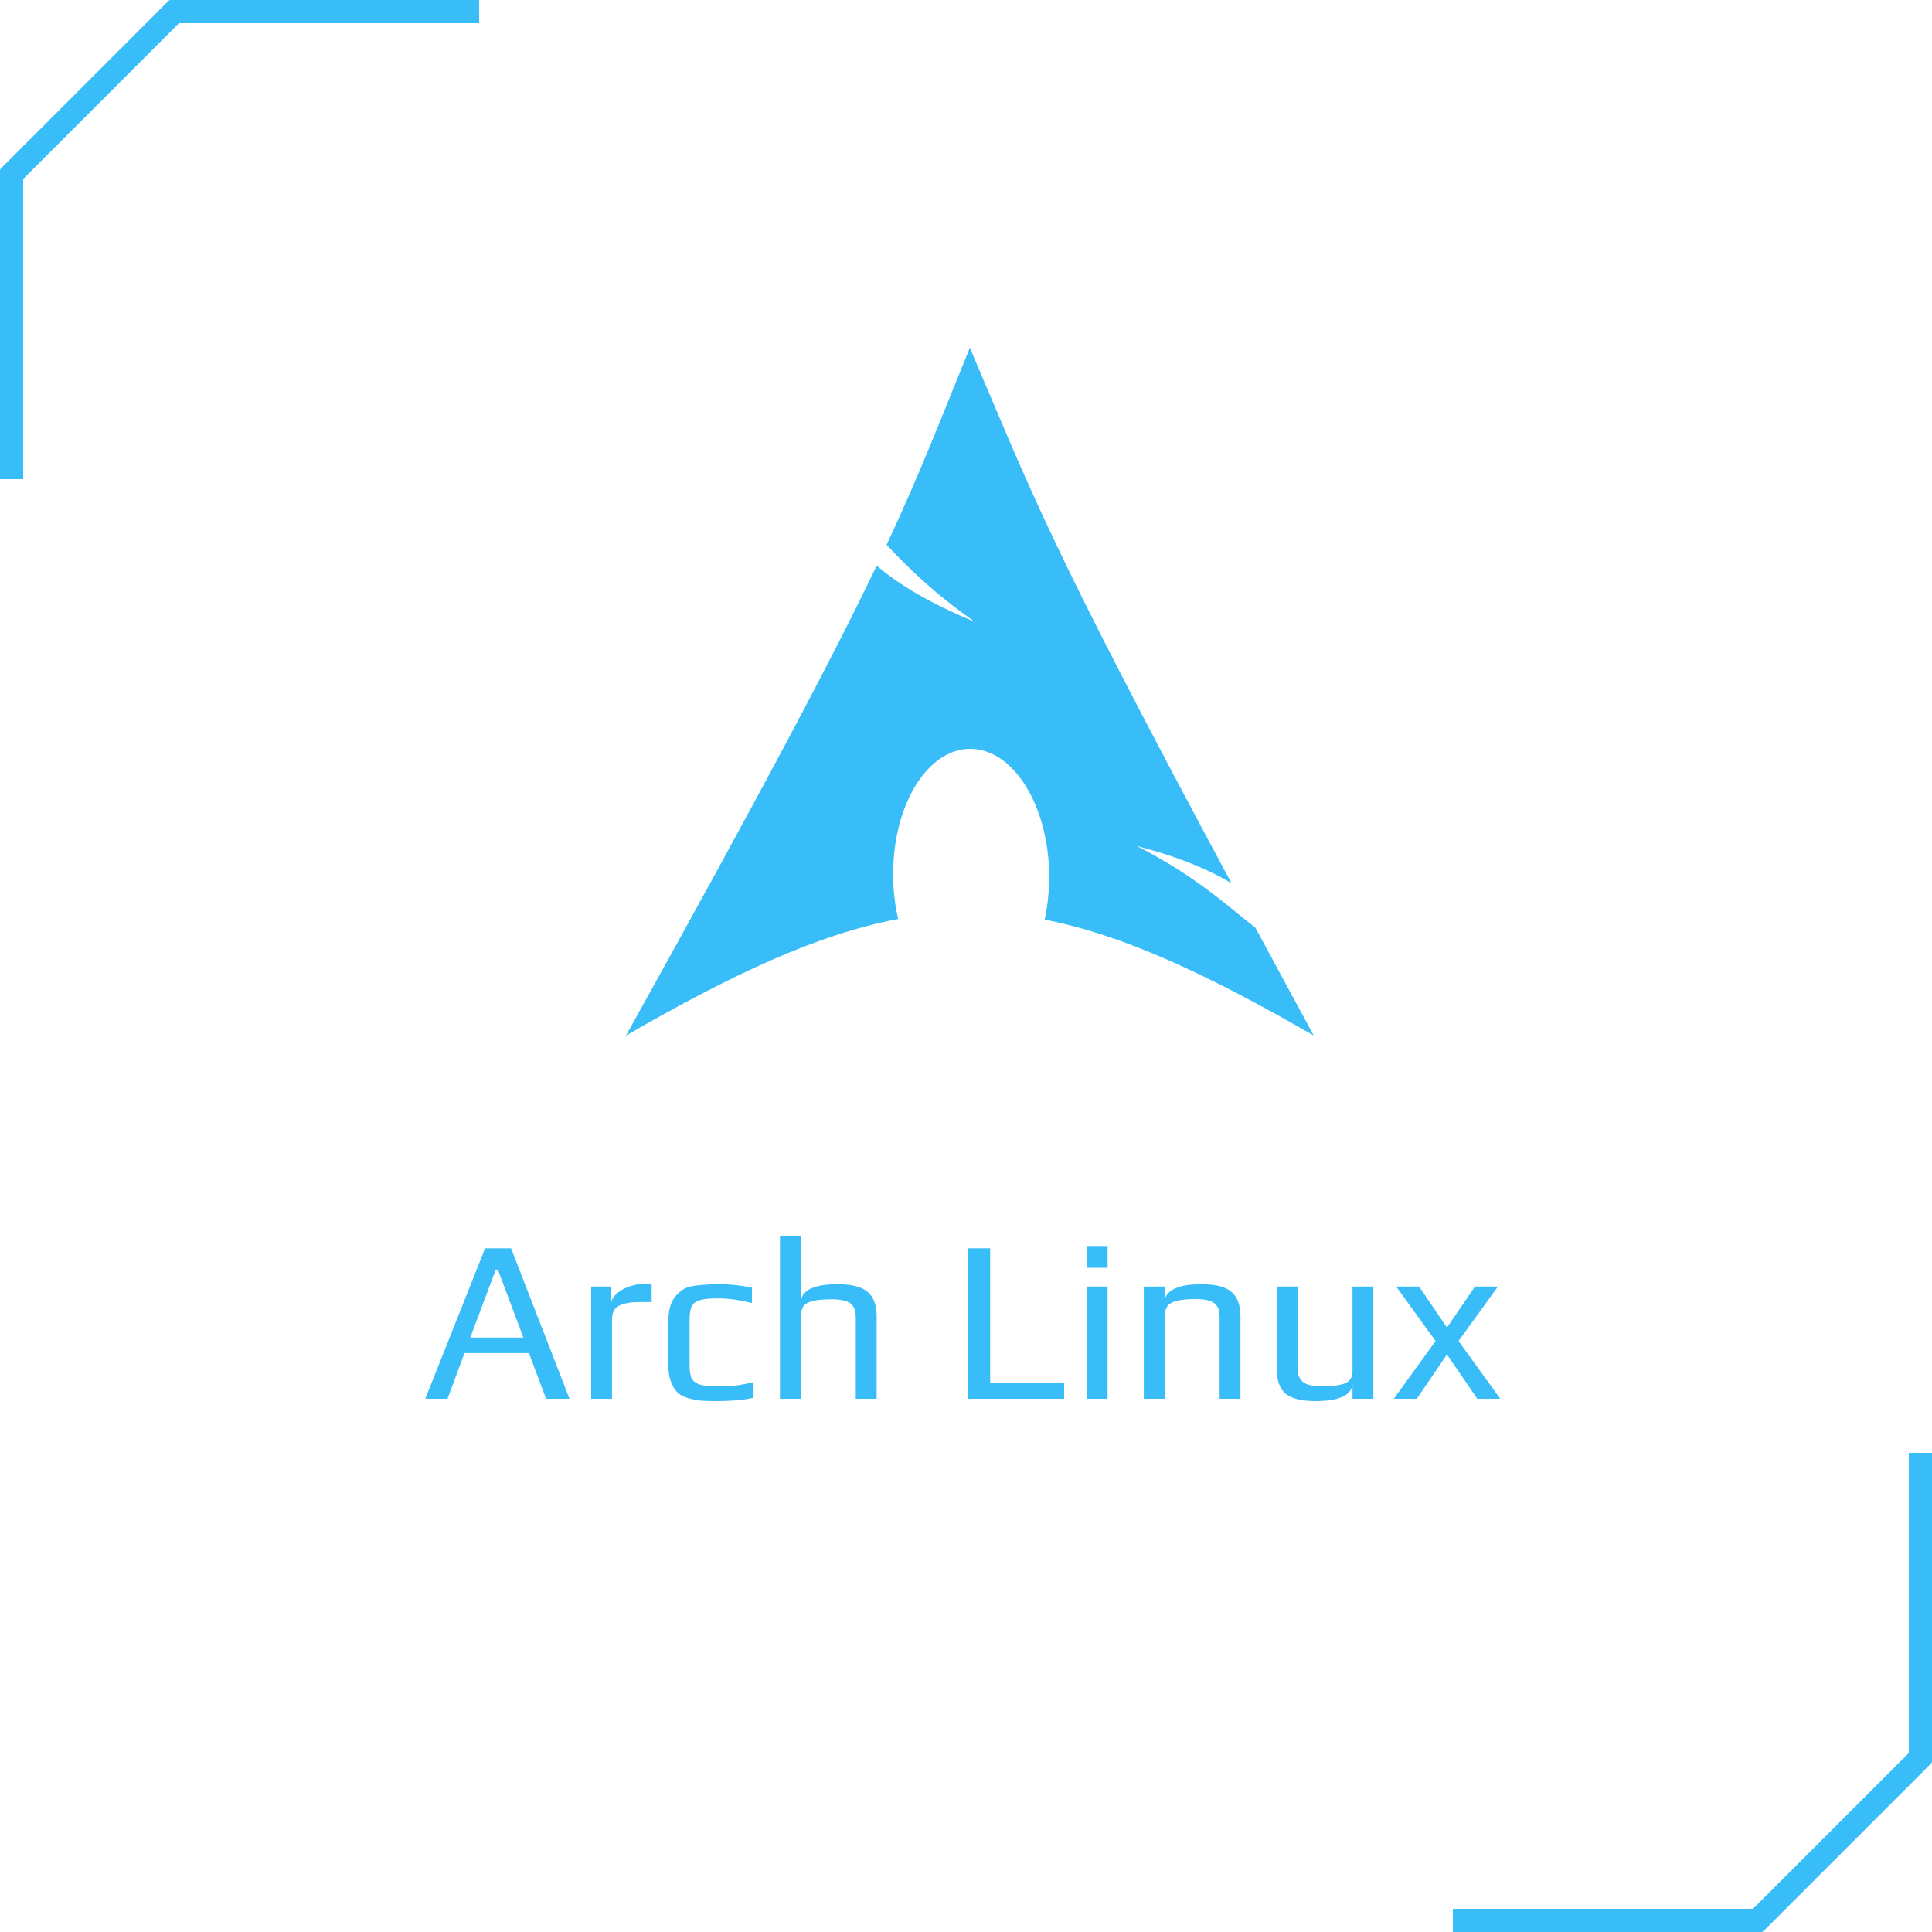
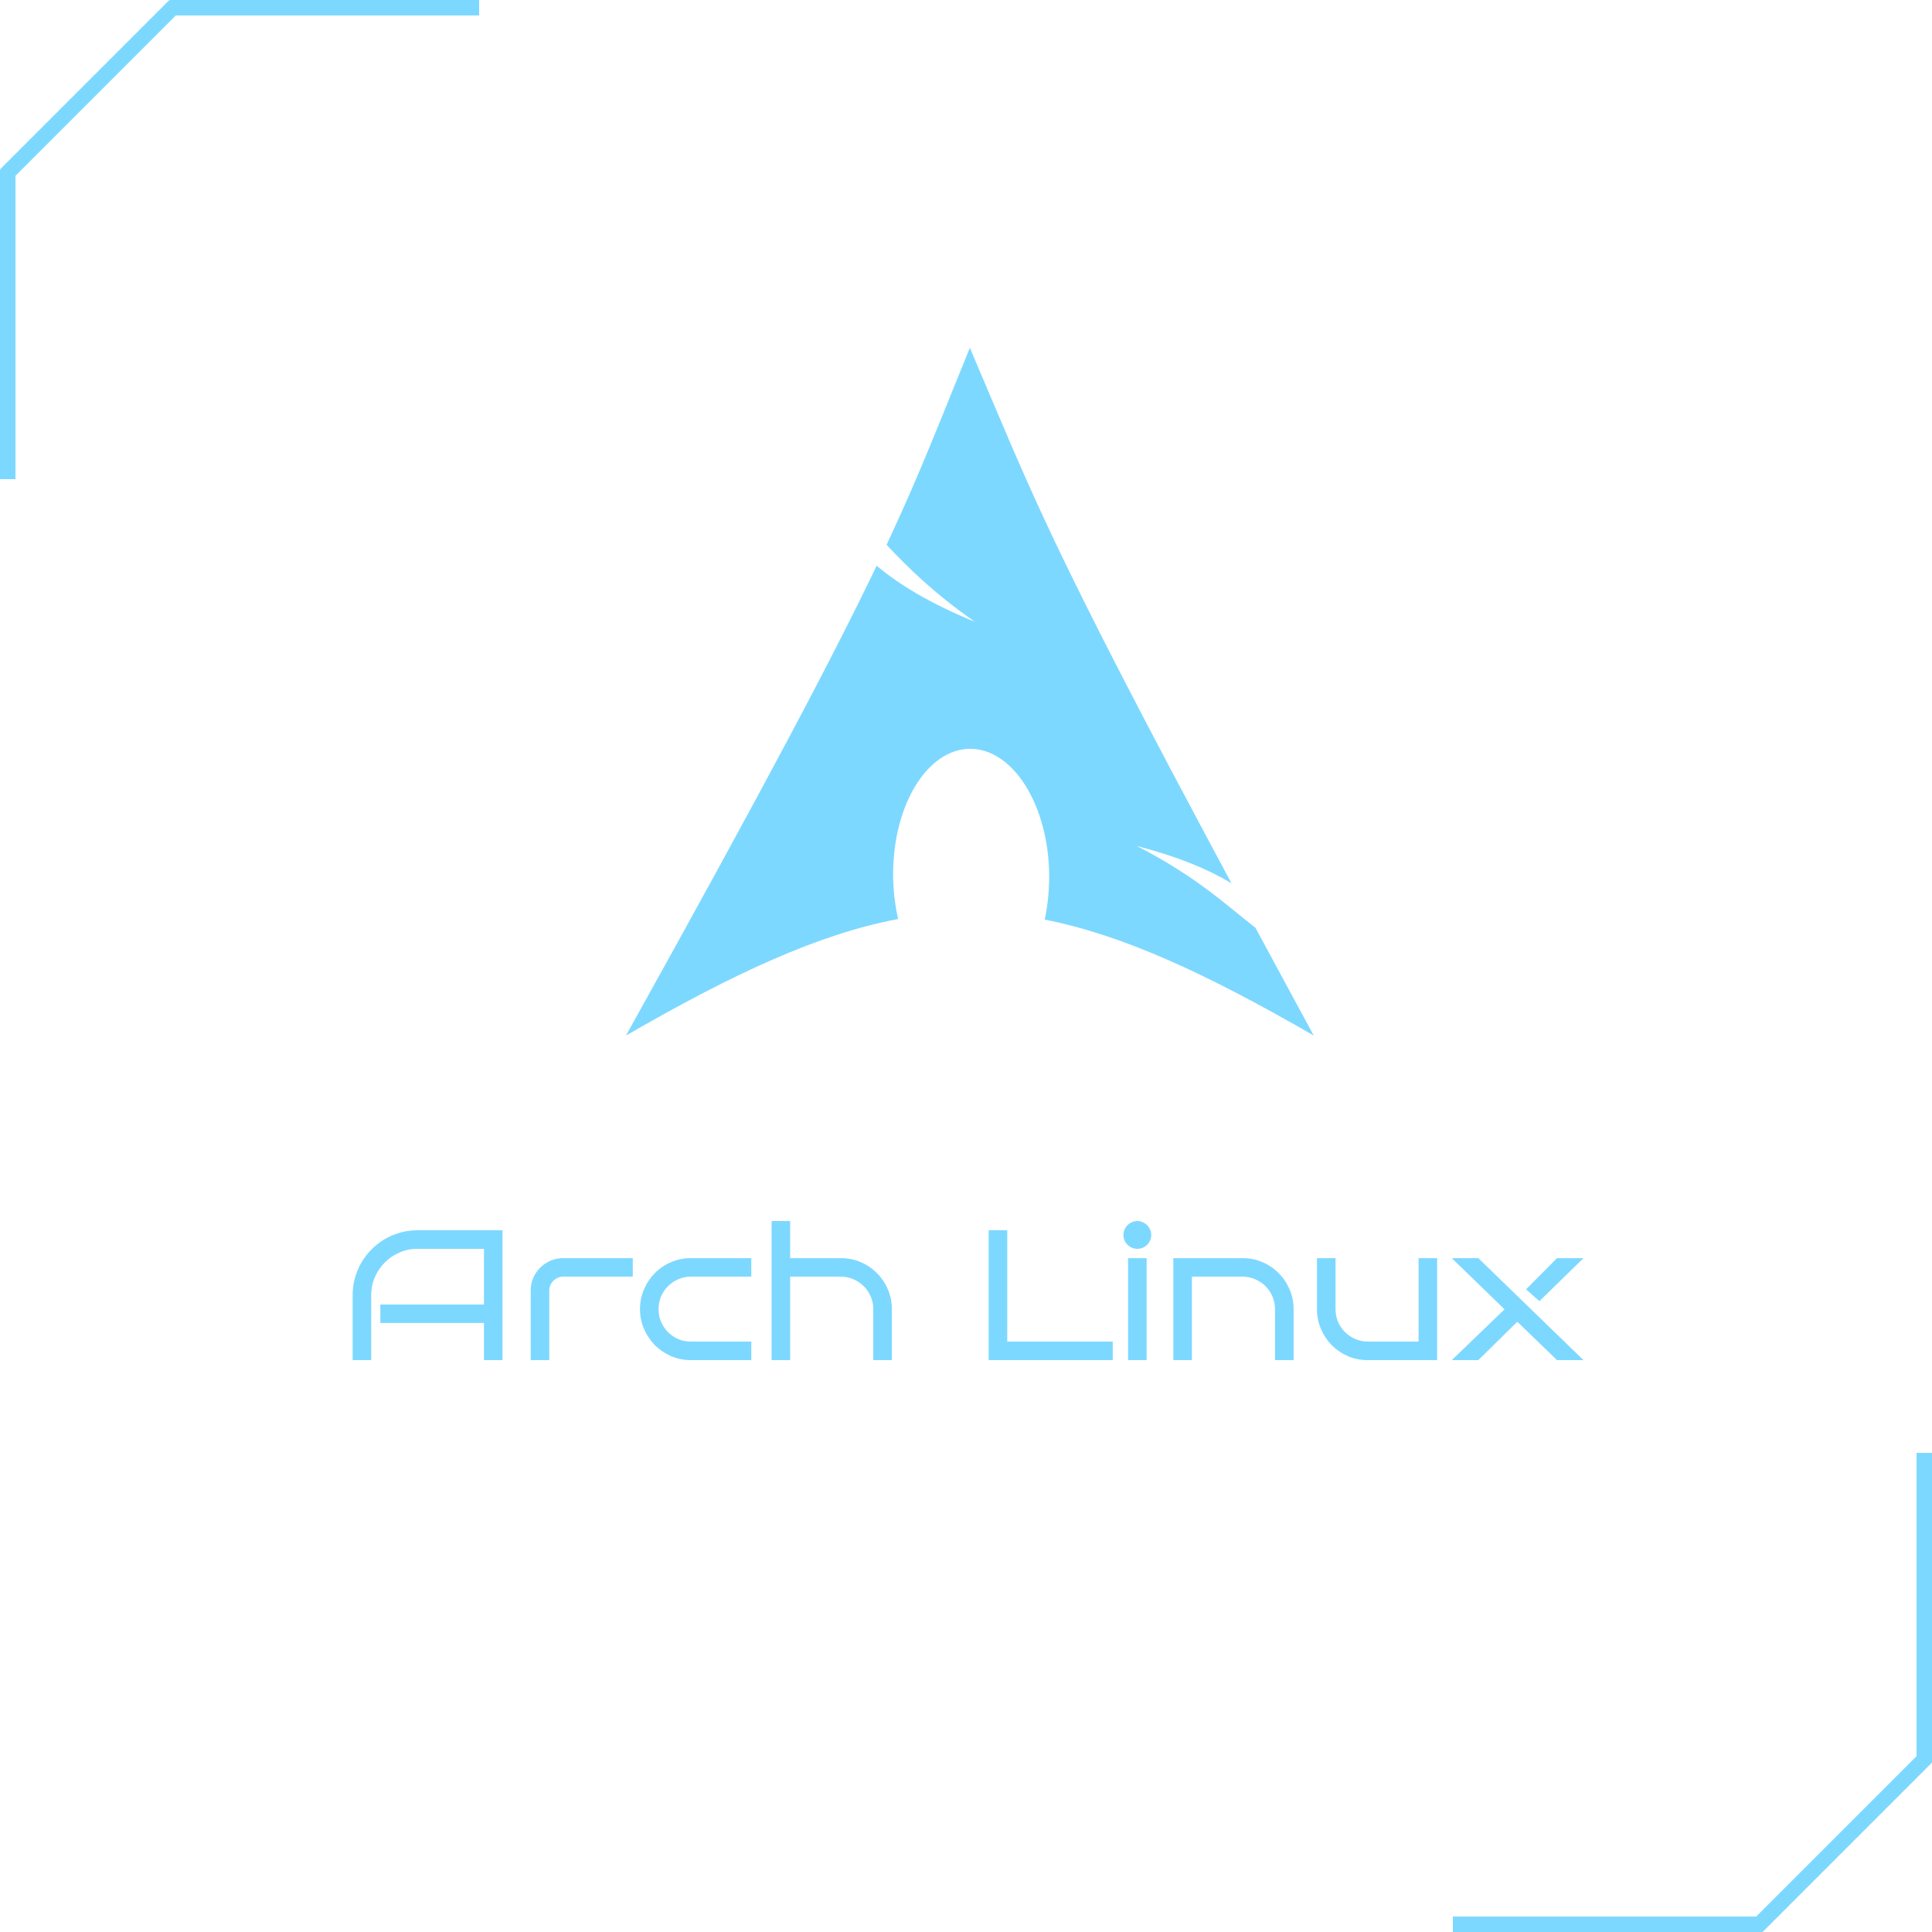
<svg xmlns="http://www.w3.org/2000/svg" width="250" height="250" viewBox="0 0 250 250" fill="none">
-   <path d="M22 0H62V3H22V0Z" fill="#38BDF8" />
-   <path d="M0 62L0 22H3L3 62H0Z" fill="#38BDF8" />
-   <path d="M0 21.92L21.92 0L24.042 2.121L2.121 24.042L0 21.92Z" fill="#38BDF8" />
-   <path d="M228 250H188V247H228V250Z" fill="#38BDF8" />
-   <path d="M250 188V228H247V188H250Z" fill="#38BDF8" />
-   <path d="M250 228.08L228.08 250L225.958 247.879L247.879 225.958L250 228.08Z" fill="#38BDF8" />
-   <path d="M62.773 161.53H66.133L73.693 181H70.663L68.443 175.09H60.103L57.913 181H55.033L62.773 161.53ZM67.723 173.08L64.423 164.29H64.153L60.853 173.08H67.723Z" fill="#38BDF8" />
-   <path d="M76.493 166.48H79.043V168.85C79.043 168.39 79.243 167.96 79.644 167.56C80.043 167.14 80.553 166.81 81.174 166.57C81.793 166.31 82.403 166.18 83.004 166.18H84.323V168.49H82.823C81.543 168.49 80.614 168.66 80.034 169C79.474 169.32 79.194 169.91 79.194 170.77V181H76.493V166.48Z" fill="#38BDF8" />
-   <path d="M92.861 181.3C91.861 181.3 91.131 181.28 90.671 181.24C90.231 181.2 89.721 181.1 89.141 180.94C88.521 180.78 88.041 180.54 87.701 180.22C87.361 179.9 87.071 179.43 86.831 178.81C86.591 178.21 86.471 177.46 86.471 176.56V171.22C86.471 169.6 86.781 168.44 87.401 167.74C87.741 167.34 88.081 167.04 88.421 166.84C88.781 166.62 89.241 166.47 89.801 166.39C90.361 166.31 90.861 166.26 91.301 166.24C91.741 166.2 92.361 166.18 93.161 166.18C94.541 166.18 95.921 166.33 97.301 166.63V168.61C95.701 168.21 94.211 168.01 92.831 168.01C91.791 168.01 91.021 168.09 90.521 168.25C90.041 168.39 89.701 168.66 89.501 169.06C89.321 169.44 89.231 170.03 89.231 170.83V176.77C89.231 177.51 89.331 178.06 89.531 178.42C89.751 178.78 90.131 179.04 90.671 179.2C91.231 179.34 92.051 179.41 93.131 179.41C94.591 179.41 96.051 179.22 97.511 178.84V180.88C96.151 181.16 94.601 181.3 92.861 181.3Z" fill="#38BDF8" />
-   <path d="M100.927 160H103.627V168.25C103.907 166.87 105.497 166.18 108.397 166.18C110.257 166.18 111.557 166.52 112.297 167.2C113.057 167.86 113.437 168.91 113.437 170.35V181H110.737V170.53C110.737 170.15 110.707 169.84 110.647 169.6C110.587 169.36 110.467 169.12 110.287 168.88C109.887 168.38 108.997 168.13 107.617 168.13C106.517 168.13 105.677 168.21 105.097 168.37C104.537 168.51 104.147 168.75 103.927 169.09C103.727 169.43 103.627 169.91 103.627 170.53V181H100.927V160Z" fill="#38BDF8" />
-   <path d="M125.218 161.53H128.128V178.96H137.698V181H125.218V161.53Z" fill="#38BDF8" />
-   <path d="M140.624 161.23H143.324V164.05H140.624V161.23ZM140.624 166.48H143.324V181H140.624V166.48Z" fill="#38BDF8" />
-   <path d="M148.007 166.48H150.707V168.25C150.987 166.87 152.577 166.18 155.477 166.18C157.337 166.18 158.637 166.52 159.377 167.2C160.137 167.86 160.517 168.91 160.517 170.35V181H157.817V170.5C157.817 170.12 157.787 169.81 157.727 169.57C157.667 169.33 157.547 169.09 157.367 168.85C156.967 168.35 156.077 168.1 154.697 168.1C153.637 168.1 152.817 168.18 152.237 168.34C151.677 168.48 151.277 168.72 151.037 169.06C150.817 169.4 150.707 169.88 150.707 170.5V181H148.007V166.48Z" fill="#38BDF8" />
-   <path d="M170.244 181.3C168.384 181.3 167.074 180.97 166.314 180.31C165.574 179.63 165.204 178.57 165.204 177.13V166.48H167.904V176.98C167.904 177.36 167.934 177.67 167.994 177.91C168.074 178.13 168.204 178.36 168.384 178.6C168.744 179.12 169.624 179.38 171.024 179.38C172.504 179.38 173.544 179.24 174.144 178.96C174.724 178.68 175.014 178.17 175.014 177.43V166.48H177.714V181H175.014V179.23C174.754 180.61 173.164 181.3 170.244 181.3Z" fill="#38BDF8" />
-   <path d="M185.762 173.53L180.662 166.48H183.632L187.232 171.79L190.862 166.48H193.832L188.732 173.53L194.132 181H191.162L187.232 175.27L183.332 181H180.362L185.762 173.53Z" fill="#38BDF8" />
-   <path d="M125.5 45C121.538 54.713 119.132 61.074 114.723 70.499C117.426 73.365 120.75 76.691 126.141 80.461C120.345 78.076 116.394 75.688 113.44 73.203C107.796 84.982 98.946 101.754 81 134C95.101 125.859 106.034 120.836 116.222 118.92C115.785 117.041 115.553 115 115.569 112.879L115.581 112.434C115.805 103.398 120.506 96.449 126.076 96.92C131.644 97.392 135.98 105.103 135.756 114.141C135.713 115.843 135.515 117.478 135.18 118.997C145.258 120.968 156.087 125.968 170 134C167.256 128.949 164.799 124.398 162.46 120.06C158.776 117.205 154.935 113.491 147.098 109.468C152.485 110.868 156.345 112.487 159.352 114.292C135.575 70.022 133.653 64.135 125.5 45V45V45Z" fill="#38BDF8" />
+   <rect x="22" width="40" height="2" fill="#7DD8FF" />
+   <rect y="62" width="40" height="2" transform="rotate(-90 0 62)" fill="#7DD8FF" />
+   <rect y="21.92" width="31" height="2" transform="rotate(-45 0 21.9204)" fill="#7DD8FF" />
+   <rect x="228" y="250" width="40" height="2" transform="rotate(-180 228 250)" fill="#7DD8FF" />
+   <rect x="250" y="188" width="40" height="2" transform="rotate(90 250 188)" fill="#7DD8FF" />
+   <rect x="250" y="228.08" width="31" height="2" transform="rotate(135 250 228.08)" fill="#7DD8FF" />
+   <path d="M65.027 176H62.625V171.195H49.219V168.805H62.625V161.598H54.012C53.191 161.598 52.418 161.758 51.691 162.078C50.965 162.391 50.332 162.82 49.793 163.367C49.254 163.906 48.824 164.539 48.504 165.266C48.191 165.992 48.035 166.77 48.035 167.598V176H45.633V167.598C45.633 166.824 45.73 166.082 45.926 165.371C46.129 164.652 46.41 163.984 46.77 163.367C47.137 162.742 47.574 162.176 48.082 161.668C48.598 161.152 49.164 160.711 49.781 160.344C50.406 159.977 51.074 159.695 51.785 159.5C52.496 159.297 53.238 159.195 54.012 159.195H65.027V176ZM81.879 165.195H72.879C72.629 165.195 72.394 165.246 72.176 165.348C71.957 165.441 71.766 165.57 71.602 165.734C71.438 165.898 71.309 166.09 71.215 166.309C71.121 166.527 71.074 166.758 71.074 167V176H68.672V167C68.672 166.414 68.781 165.867 69 165.359C69.219 164.852 69.519 164.41 69.902 164.035C70.285 163.652 70.731 163.352 71.238 163.133C71.746 162.914 72.293 162.805 72.879 162.805H81.879V165.195ZM97.219 176H89.367C88.461 175.992 87.609 175.816 86.812 175.473C86.016 175.121 85.32 174.648 84.727 174.055C84.141 173.453 83.676 172.754 83.332 171.957C82.988 171.16 82.816 170.309 82.816 169.402C82.816 168.496 82.988 167.645 83.332 166.848C83.676 166.043 84.141 165.344 84.727 164.75C85.32 164.148 86.016 163.676 86.812 163.332C87.609 162.98 88.461 162.805 89.367 162.805H97.219V165.195H89.367C88.789 165.203 88.246 165.32 87.738 165.547C87.238 165.766 86.801 166.066 86.426 166.449C86.051 166.824 85.754 167.266 85.535 167.773C85.324 168.281 85.219 168.824 85.219 169.402C85.219 169.98 85.324 170.523 85.535 171.031C85.754 171.539 86.051 171.984 86.426 172.367C86.801 172.742 87.238 173.043 87.738 173.27C88.246 173.488 88.789 173.598 89.367 173.598H97.219V176ZM115.406 176H113.004V169.402C113.004 168.824 112.895 168.281 112.676 167.773C112.457 167.266 112.16 166.824 111.785 166.449C111.41 166.066 110.969 165.766 110.461 165.547C109.961 165.32 109.422 165.203 108.844 165.195H102.246V176H99.844V158H102.246V162.805H108.844C109.75 162.805 110.602 162.98 111.398 163.332C112.195 163.676 112.891 164.148 113.484 164.75C114.078 165.344 114.547 166.043 114.891 166.848C115.234 167.645 115.406 168.496 115.406 169.402V176ZM143.988 176H127.934V159.195H130.336V173.598H143.988V176ZM148.969 159.805C148.969 160.055 148.922 160.289 148.828 160.508C148.734 160.719 148.605 160.906 148.441 161.07C148.277 161.234 148.086 161.363 147.867 161.457C147.648 161.551 147.418 161.598 147.176 161.598C146.926 161.598 146.691 161.551 146.473 161.457C146.254 161.363 146.062 161.234 145.898 161.07C145.734 160.906 145.605 160.719 145.512 160.508C145.418 160.289 145.371 160.055 145.371 159.805C145.371 159.562 145.418 159.332 145.512 159.113C145.605 158.895 145.734 158.703 145.898 158.539C146.062 158.375 146.254 158.246 146.473 158.152C146.691 158.051 146.926 158 147.176 158C147.418 158 147.648 158.051 147.867 158.152C148.086 158.246 148.277 158.375 148.441 158.539C148.605 158.703 148.734 158.895 148.828 159.113C148.922 159.332 148.969 159.562 148.969 159.805ZM148.371 176H145.969V162.805H148.371V176ZM154.23 176H151.828V162.805H160.828C161.734 162.805 162.586 162.98 163.383 163.332C164.18 163.676 164.875 164.148 165.469 164.75C166.062 165.344 166.531 166.043 166.875 166.848C167.219 167.645 167.391 168.496 167.391 169.402V176H164.988V169.402C164.988 168.824 164.879 168.281 164.66 167.773C164.441 167.266 164.145 166.824 163.77 166.449C163.395 166.066 162.953 165.766 162.445 165.547C161.945 165.32 161.406 165.203 160.828 165.195H154.23V176ZM185.965 176H176.965C176.059 176 175.207 175.828 174.41 175.484C173.613 175.133 172.918 174.66 172.324 174.066C171.738 173.465 171.273 172.766 170.93 171.969C170.586 171.164 170.414 170.309 170.414 169.402V162.805H172.816V169.402C172.816 169.98 172.922 170.523 173.133 171.031C173.352 171.531 173.648 171.973 174.023 172.355C174.398 172.73 174.836 173.031 175.336 173.258C175.844 173.477 176.387 173.59 176.965 173.598H183.562V162.805H185.965V176ZM204.902 176H201.48L196.336 171.031L191.297 176H187.863L194.684 169.426L187.863 162.805H191.297L204.902 176ZM204.902 162.805L199.195 168.371L197.473 166.836L201.48 162.805H204.902Z" fill="#7DD8FF" />
+   <path d="M125.5 45C121.538 54.713 119.132 61.074 114.723 70.499C117.426 73.365 120.75 76.691 126.141 80.461C120.345 78.076 116.394 75.688 113.44 73.203C107.796 84.982 98.946 101.754 81 134C95.101 125.859 106.034 120.836 116.222 118.92C115.785 117.041 115.553 115 115.57 112.879L115.581 112.434C115.805 103.398 120.506 96.449 126.076 96.92C131.644 97.392 135.98 105.103 135.756 114.141C135.713 115.843 135.515 117.478 135.18 118.997C145.258 120.968 156.087 125.968 170 134C167.256 128.949 164.799 124.398 162.46 120.06C158.776 117.205 154.935 113.491 147.098 109.468C152.485 110.868 156.345 112.487 159.352 114.292C135.575 70.022 133.653 64.135 125.5 45V45V45Z" fill="#7DD8FF" />
</svg>
